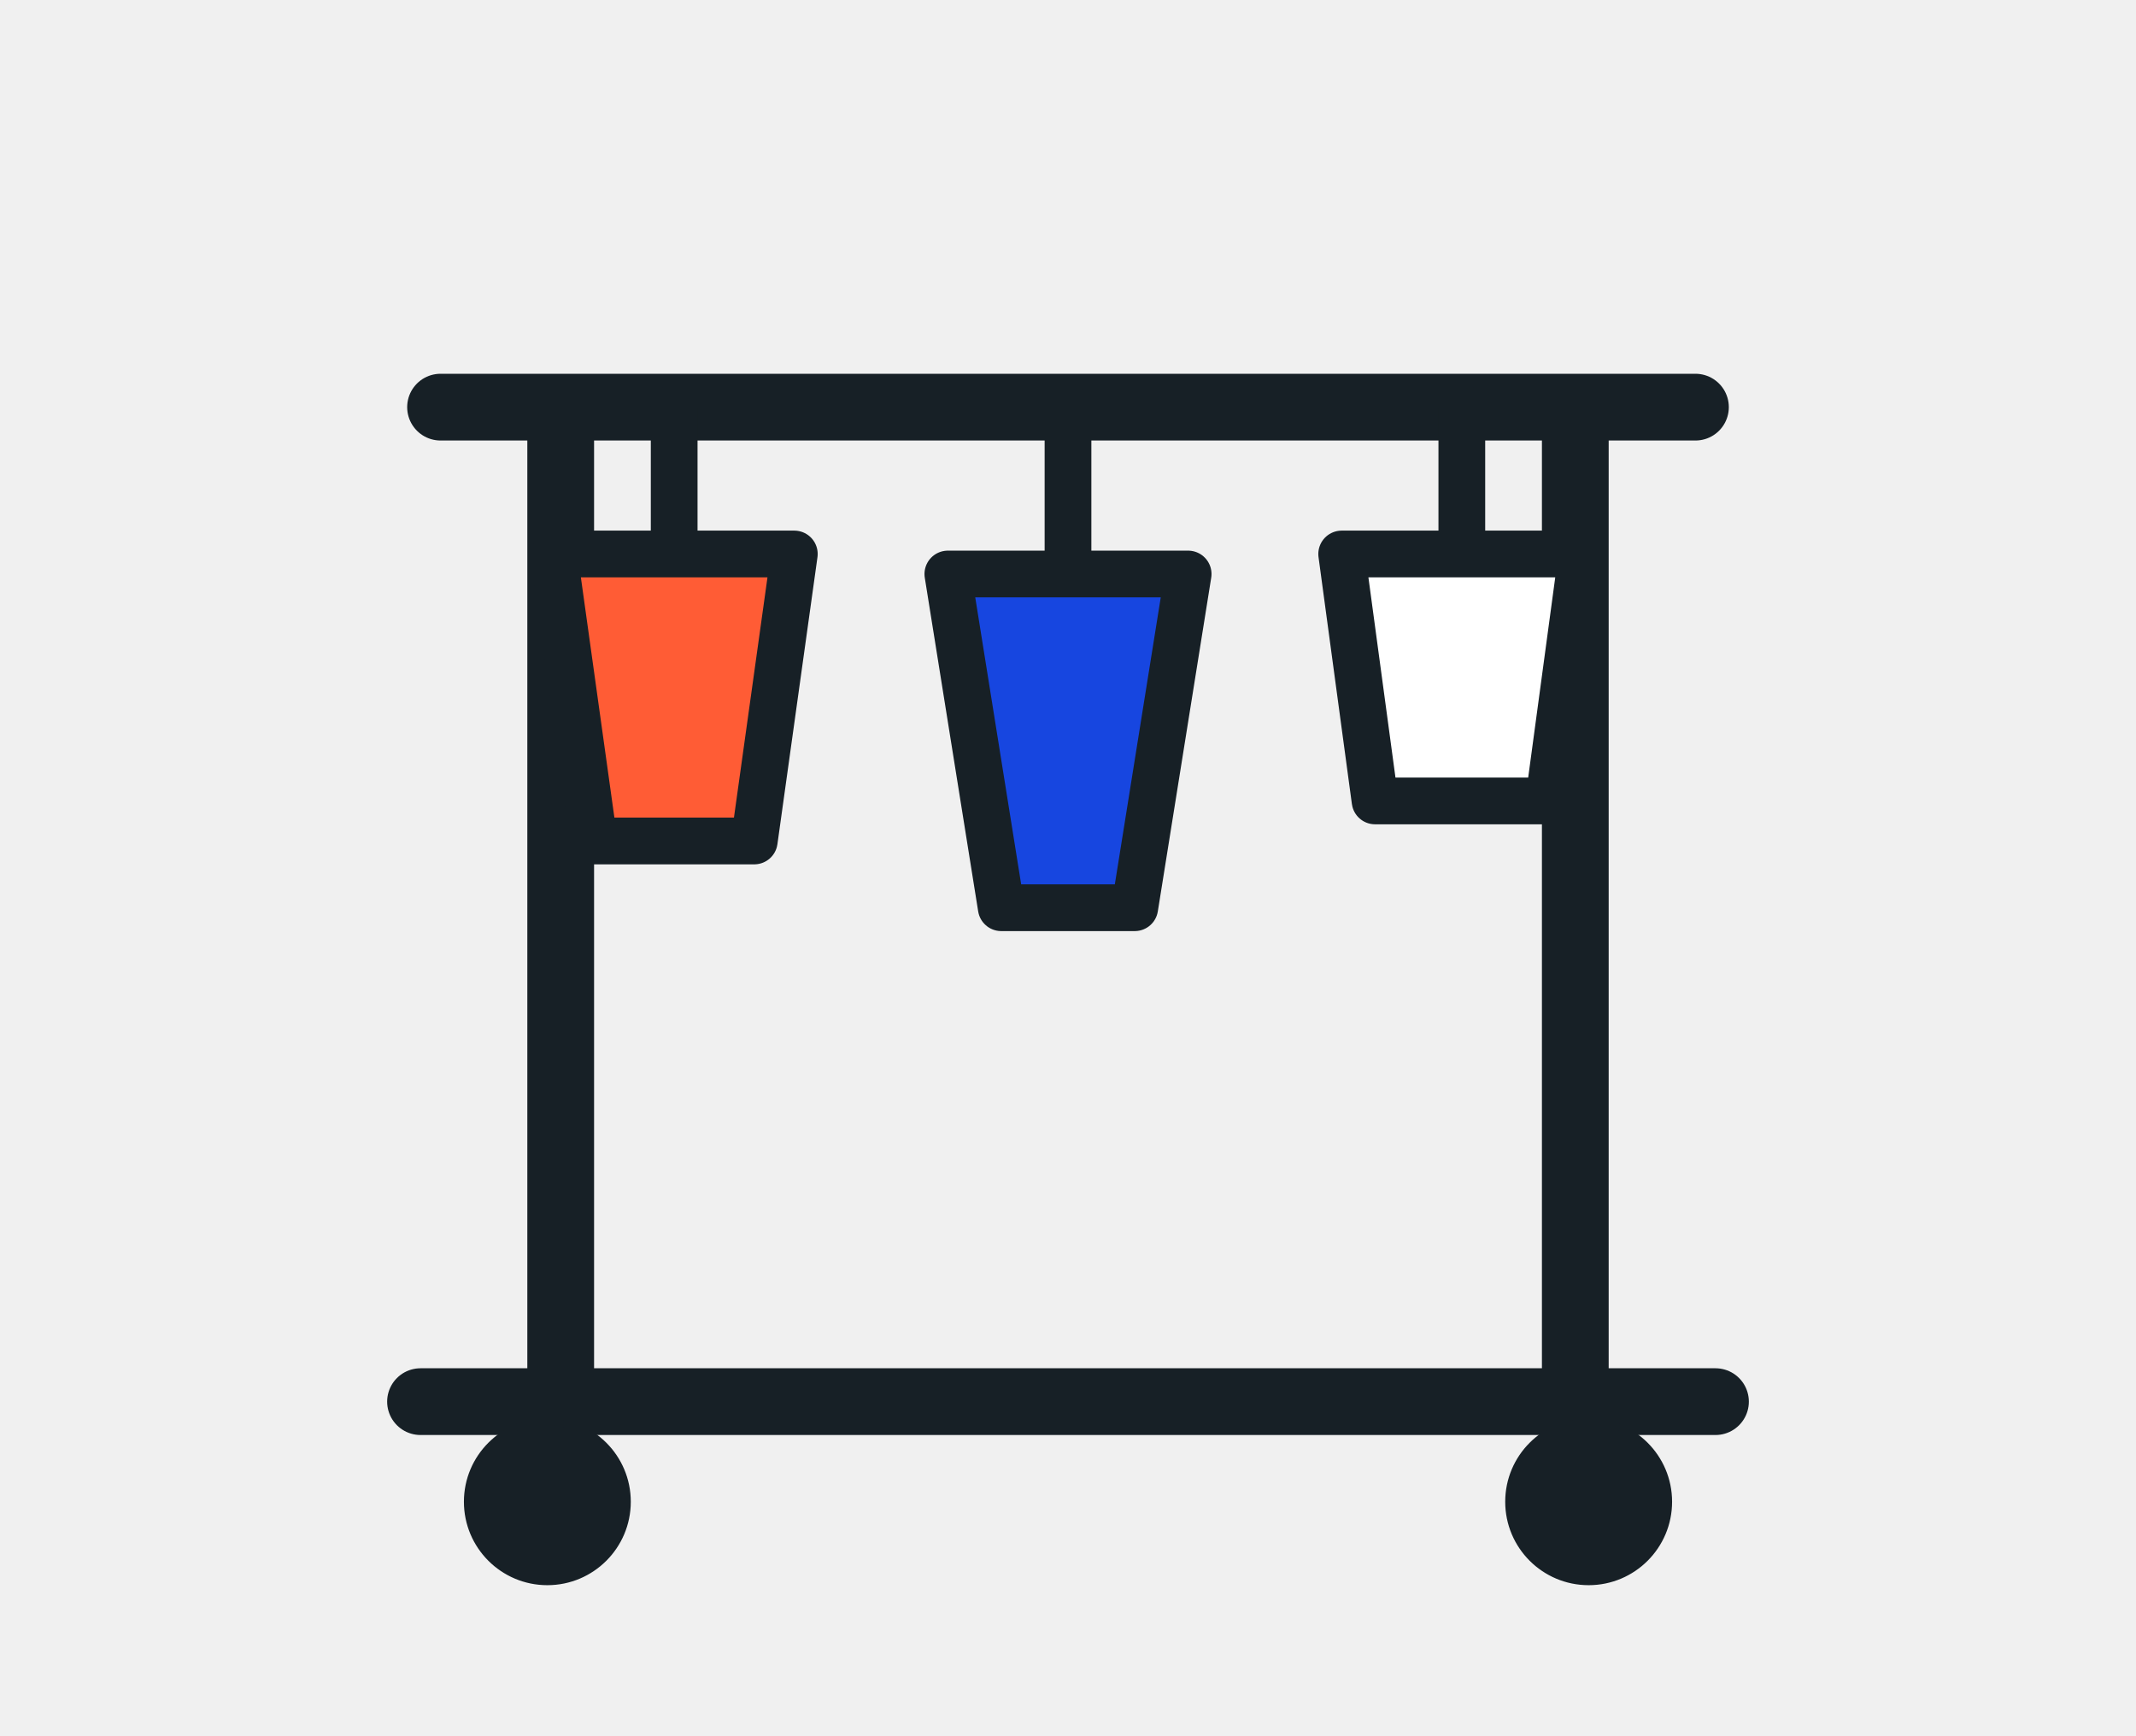
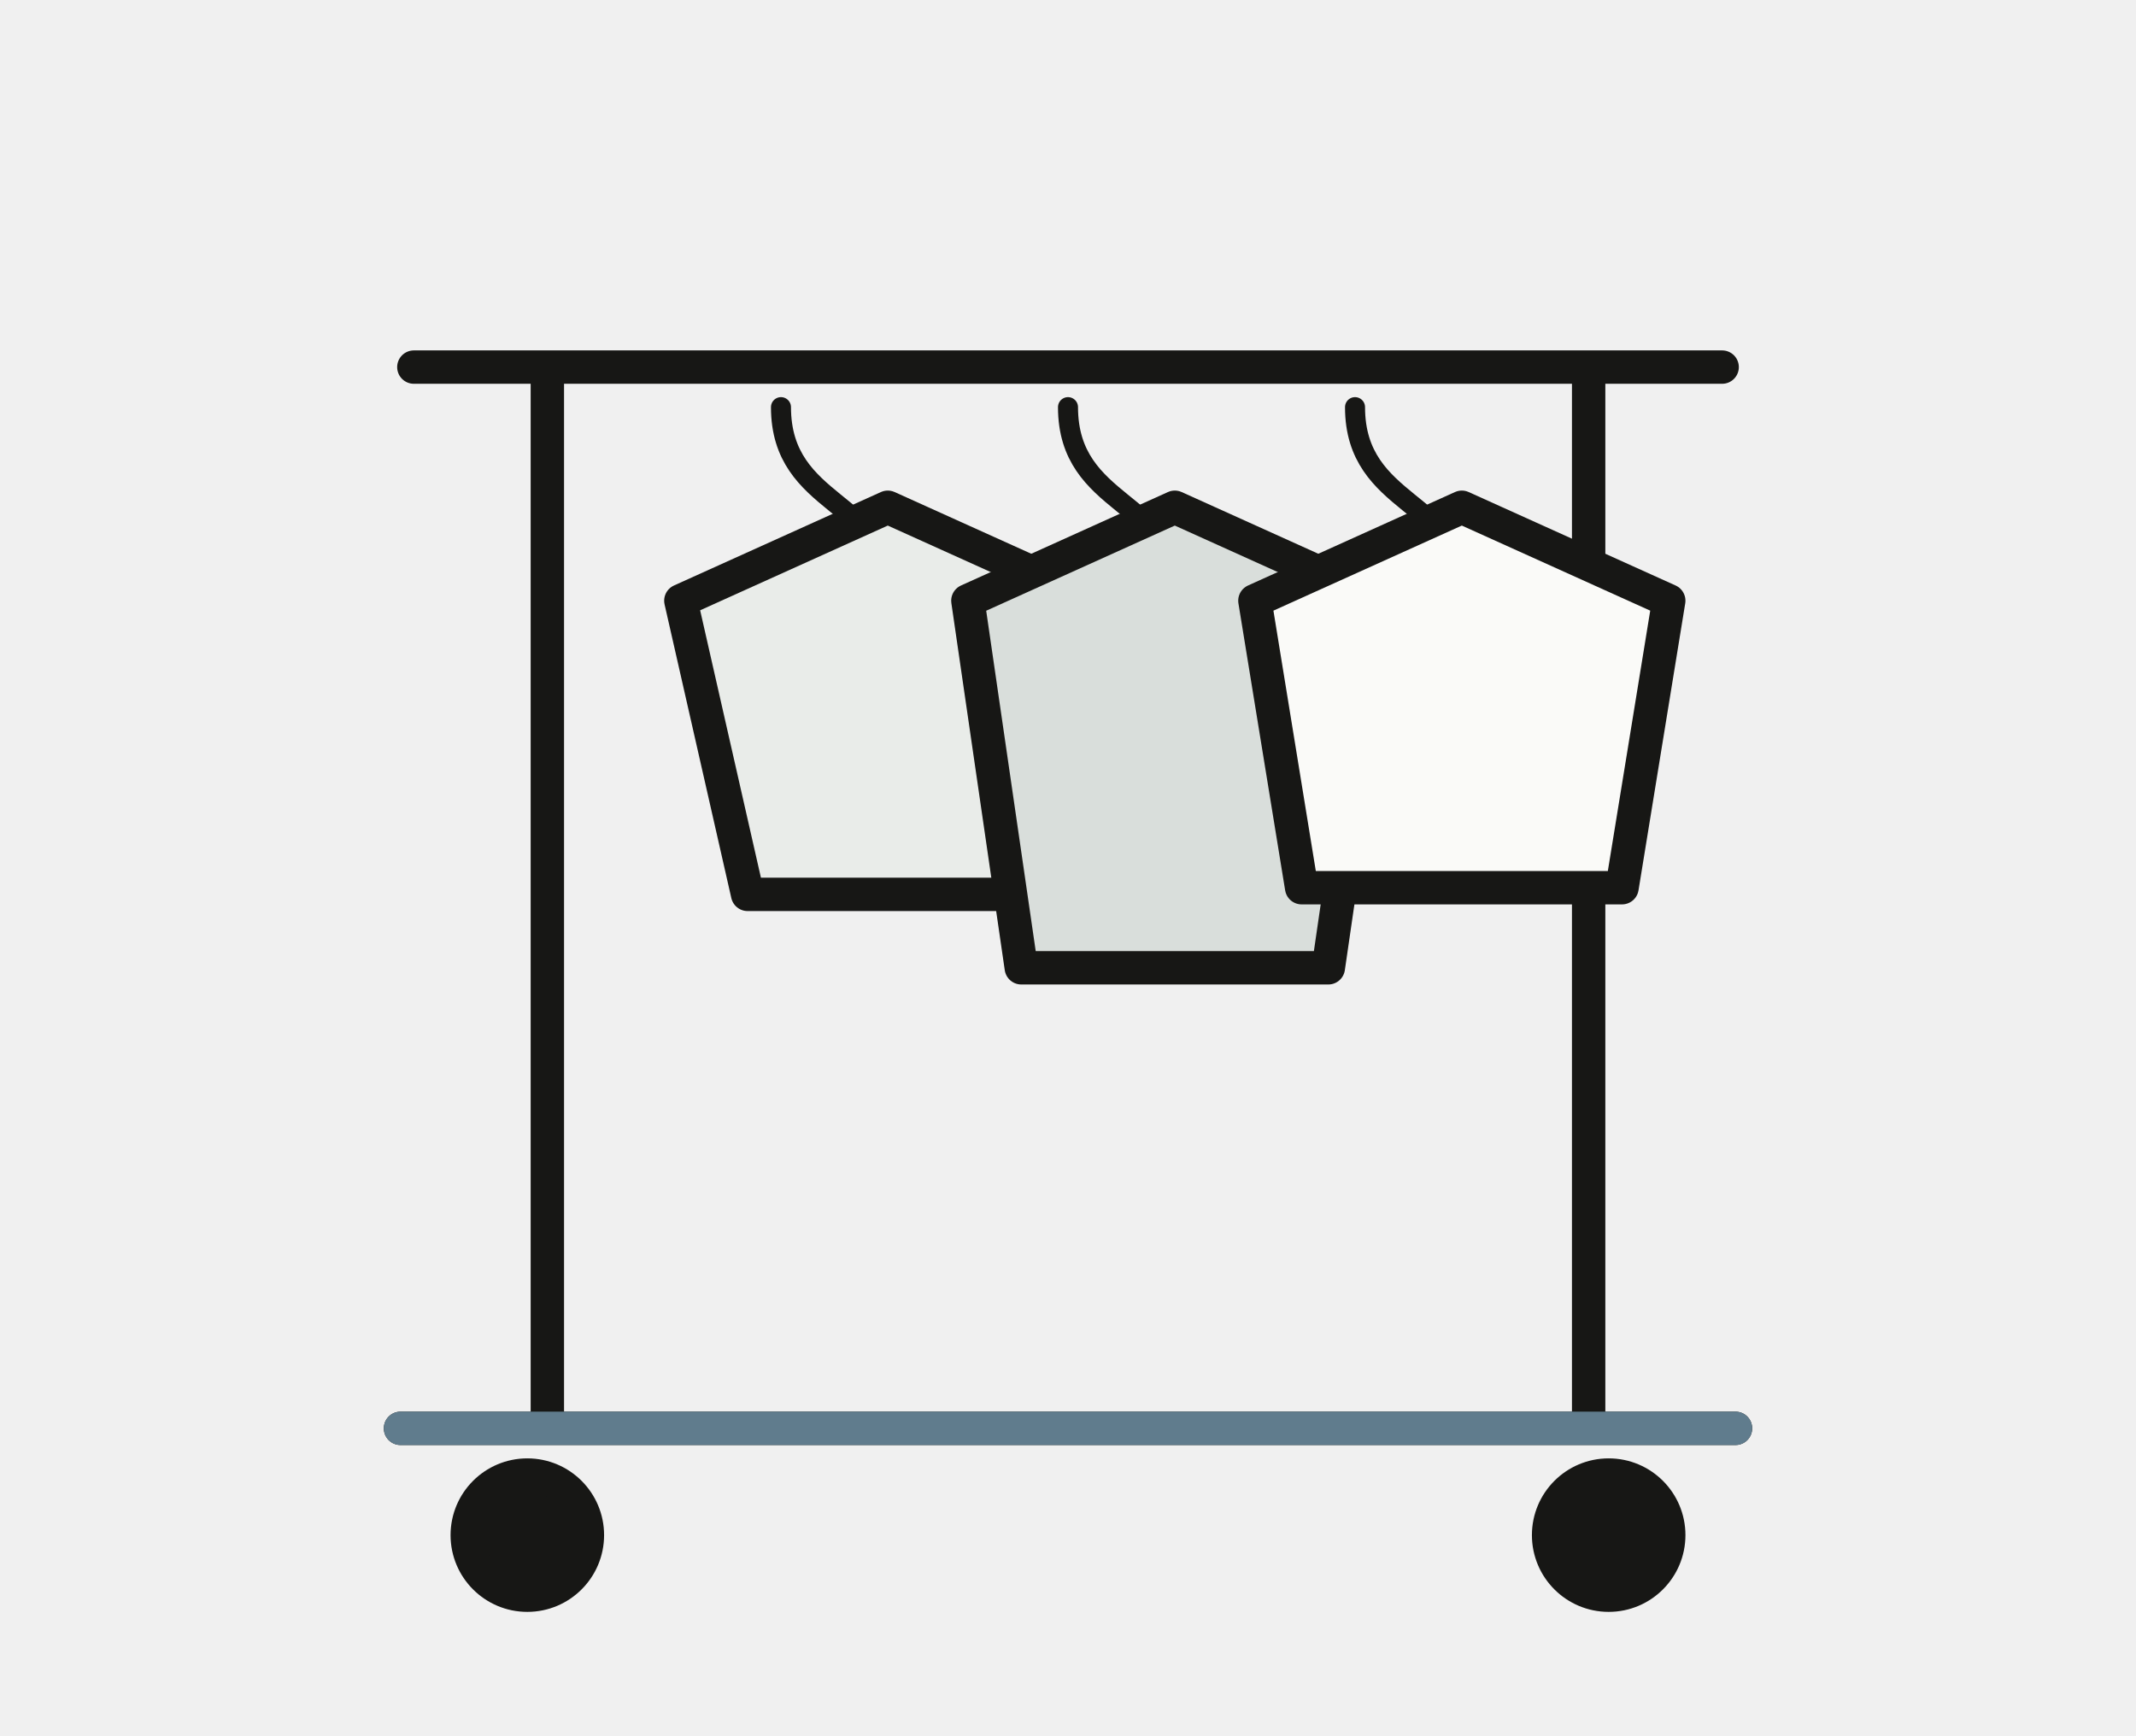
- <svg xmlns="http://www.w3.org/2000/svg" viewBox="0 0 320 260">
-   <g fill="none" stroke="#172026" stroke-linecap="round" stroke-linejoin="round">
-     <path d="M66 61h188M84 61v149m152-149v149M63 210h194" stroke-width="10" />
-     <path d="M160 61v25m-18 0h36l-8 50h-20l-8-50Z" fill="#1746e0" stroke-width="7" />
-     <path d="M101 61v22m-18 0h36l-6 43H89l-6-43Z" fill="#ff5c35" stroke-width="7" />
-     <path d="M219 61v22m-18 0h36l-5 37h-26l-5-37Z" fill="#fff" stroke-width="7" />
-     <circle cx="82" cy="225" r="12" fill="#172026" />
-     <circle cx="238" cy="225" r="12" fill="#172026" />
+ <svg xmlns="http://www.w3.org/2000/svg" viewBox="0 0 320 260" fill="none">
+   <g stroke="#171715" stroke-width="5" stroke-linecap="round" stroke-linejoin="round">
+     <path d="M62 55h196M82 55v159m156-159v159M60 214h200" />
+     <path d="M117 61c0 15 16 14 16 27m27-27c0 15 16 14 16 27m27-27c0 15 16 14 16 27" stroke-width="3" />
+     <path d="m102 90 31-14 31 14-10 44h-42l-10-44Z" fill="#e9ece9" />
+     <path d="m145 90 31-14 31 14-8 55h-46l-8-55Z" fill="#d9dedb" />
+     <path d="m188 90 31-14 31 14-7 43h-48l-7-43Z" fill="#fafaf8" />
+     <path d="M60 214h200" stroke="#607c8d" />
+     <circle cx="79" cy="230" r="9" fill="#171715" />
+     <circle cx="241" cy="230" r="9" fill="#171715" />
  </g>
</svg>
